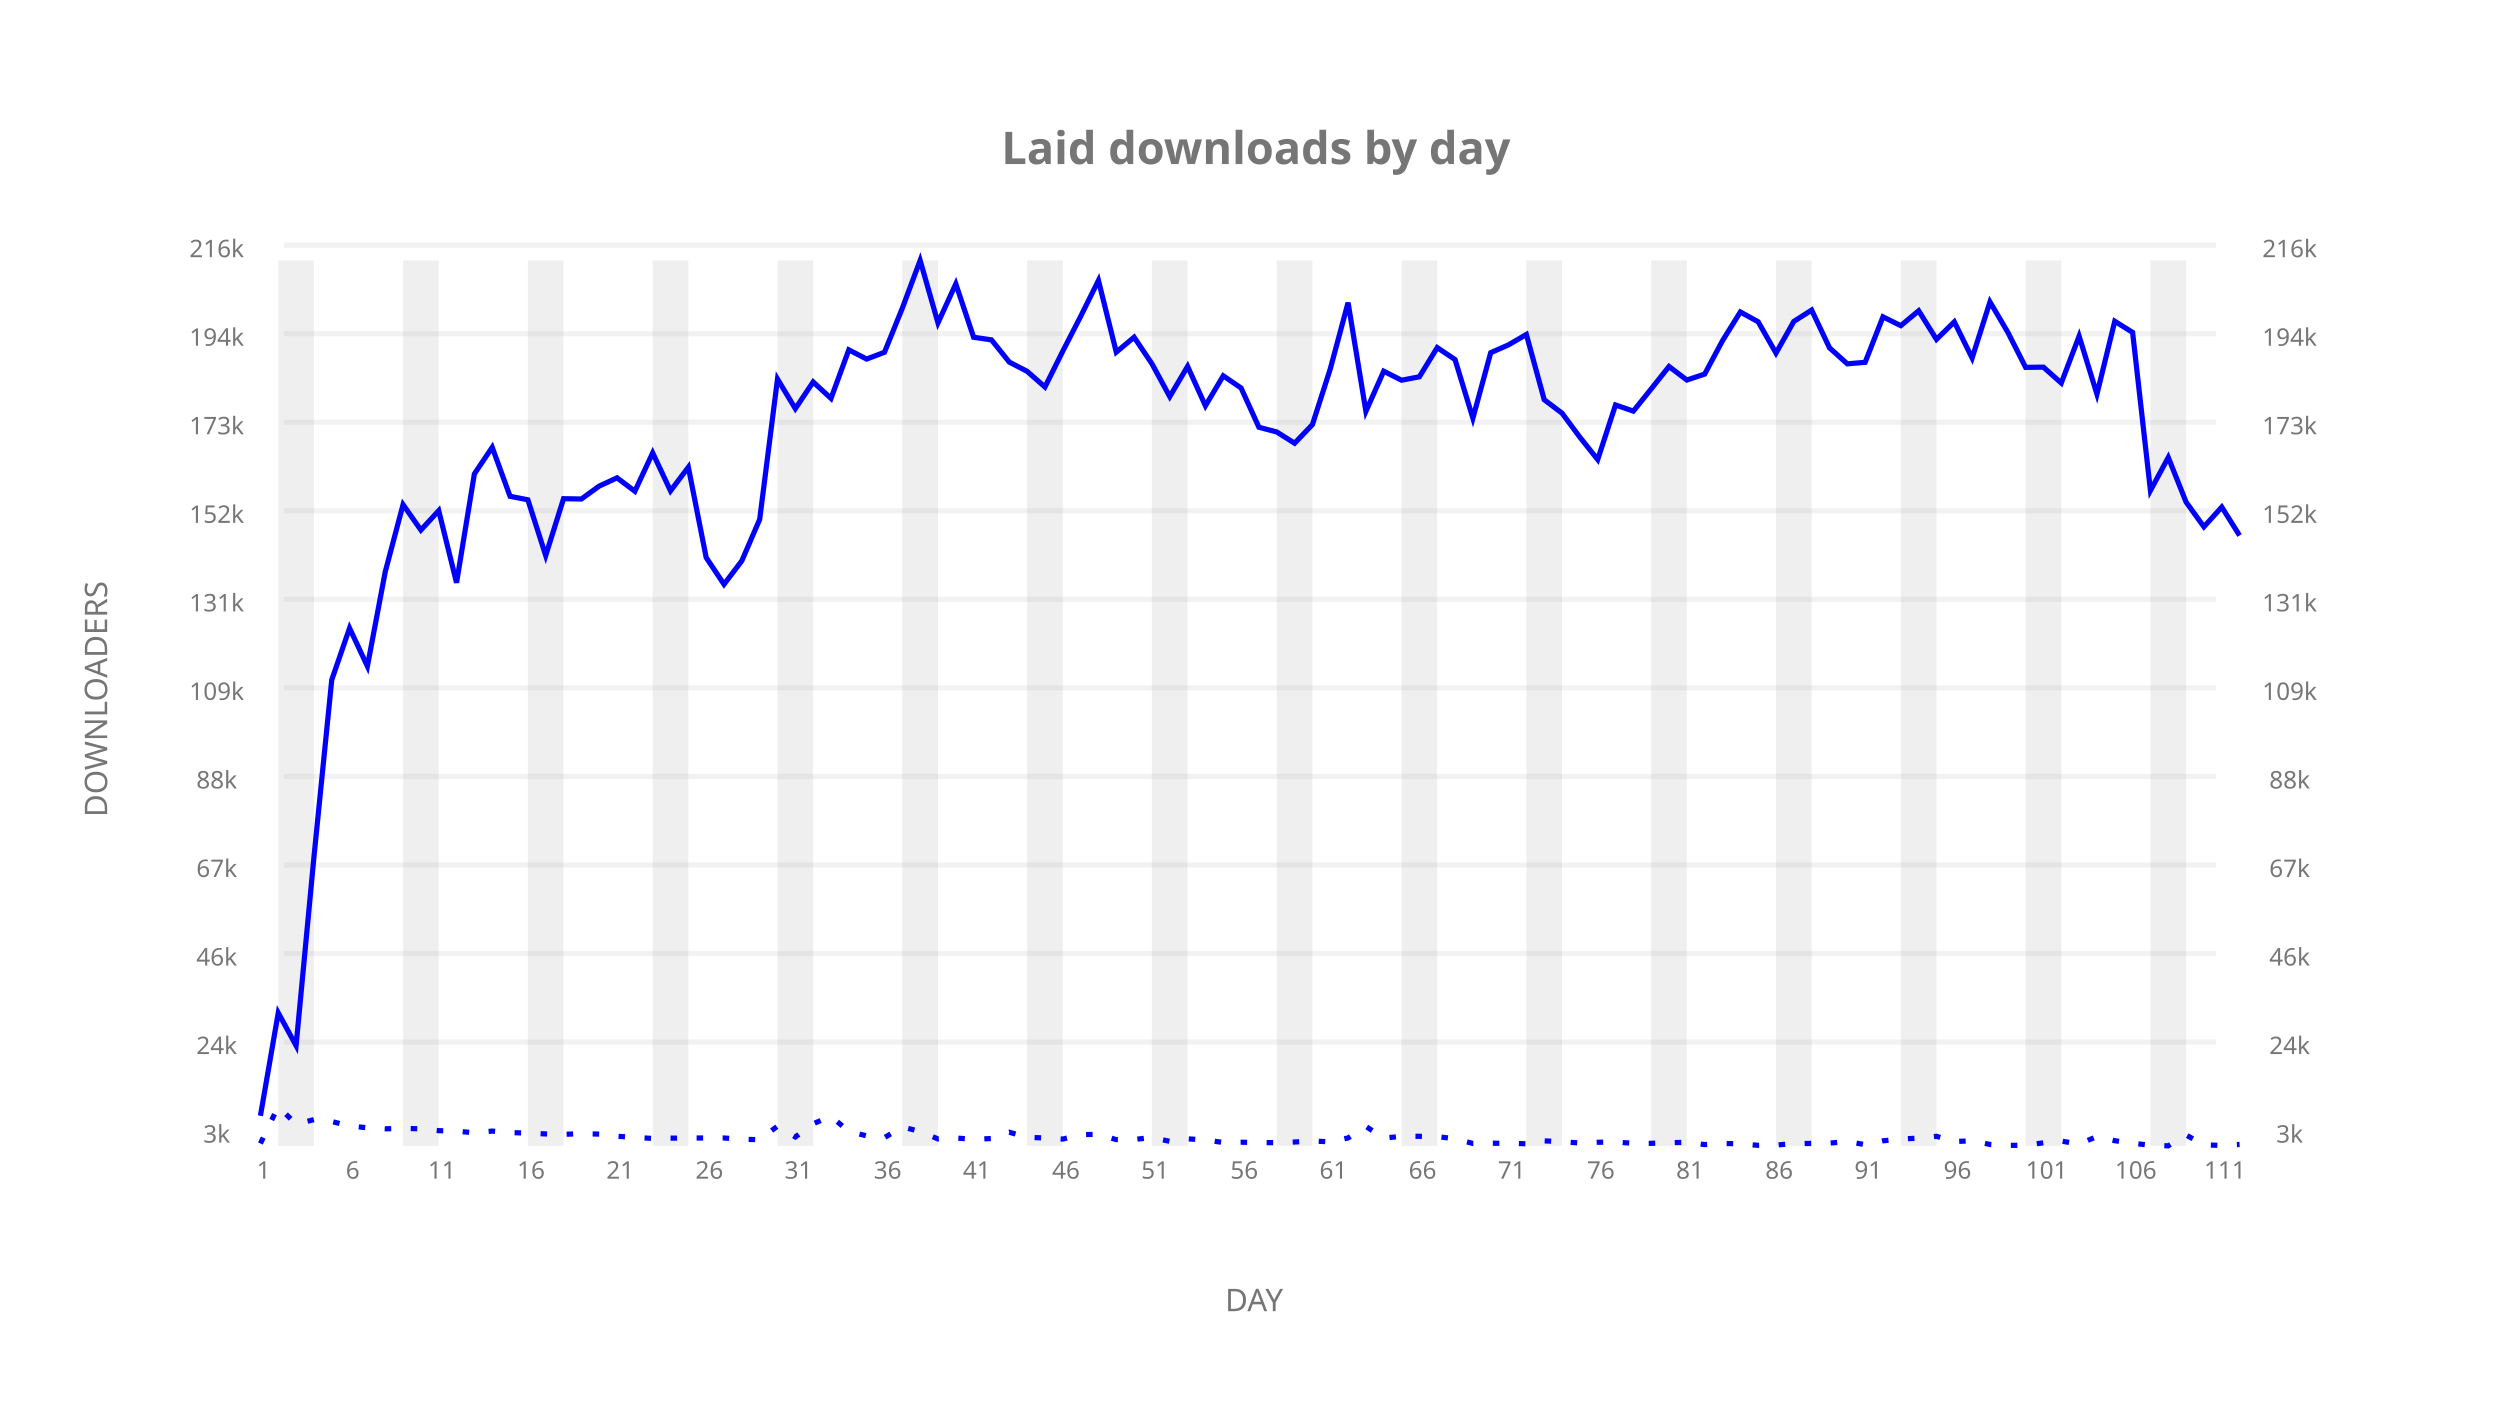
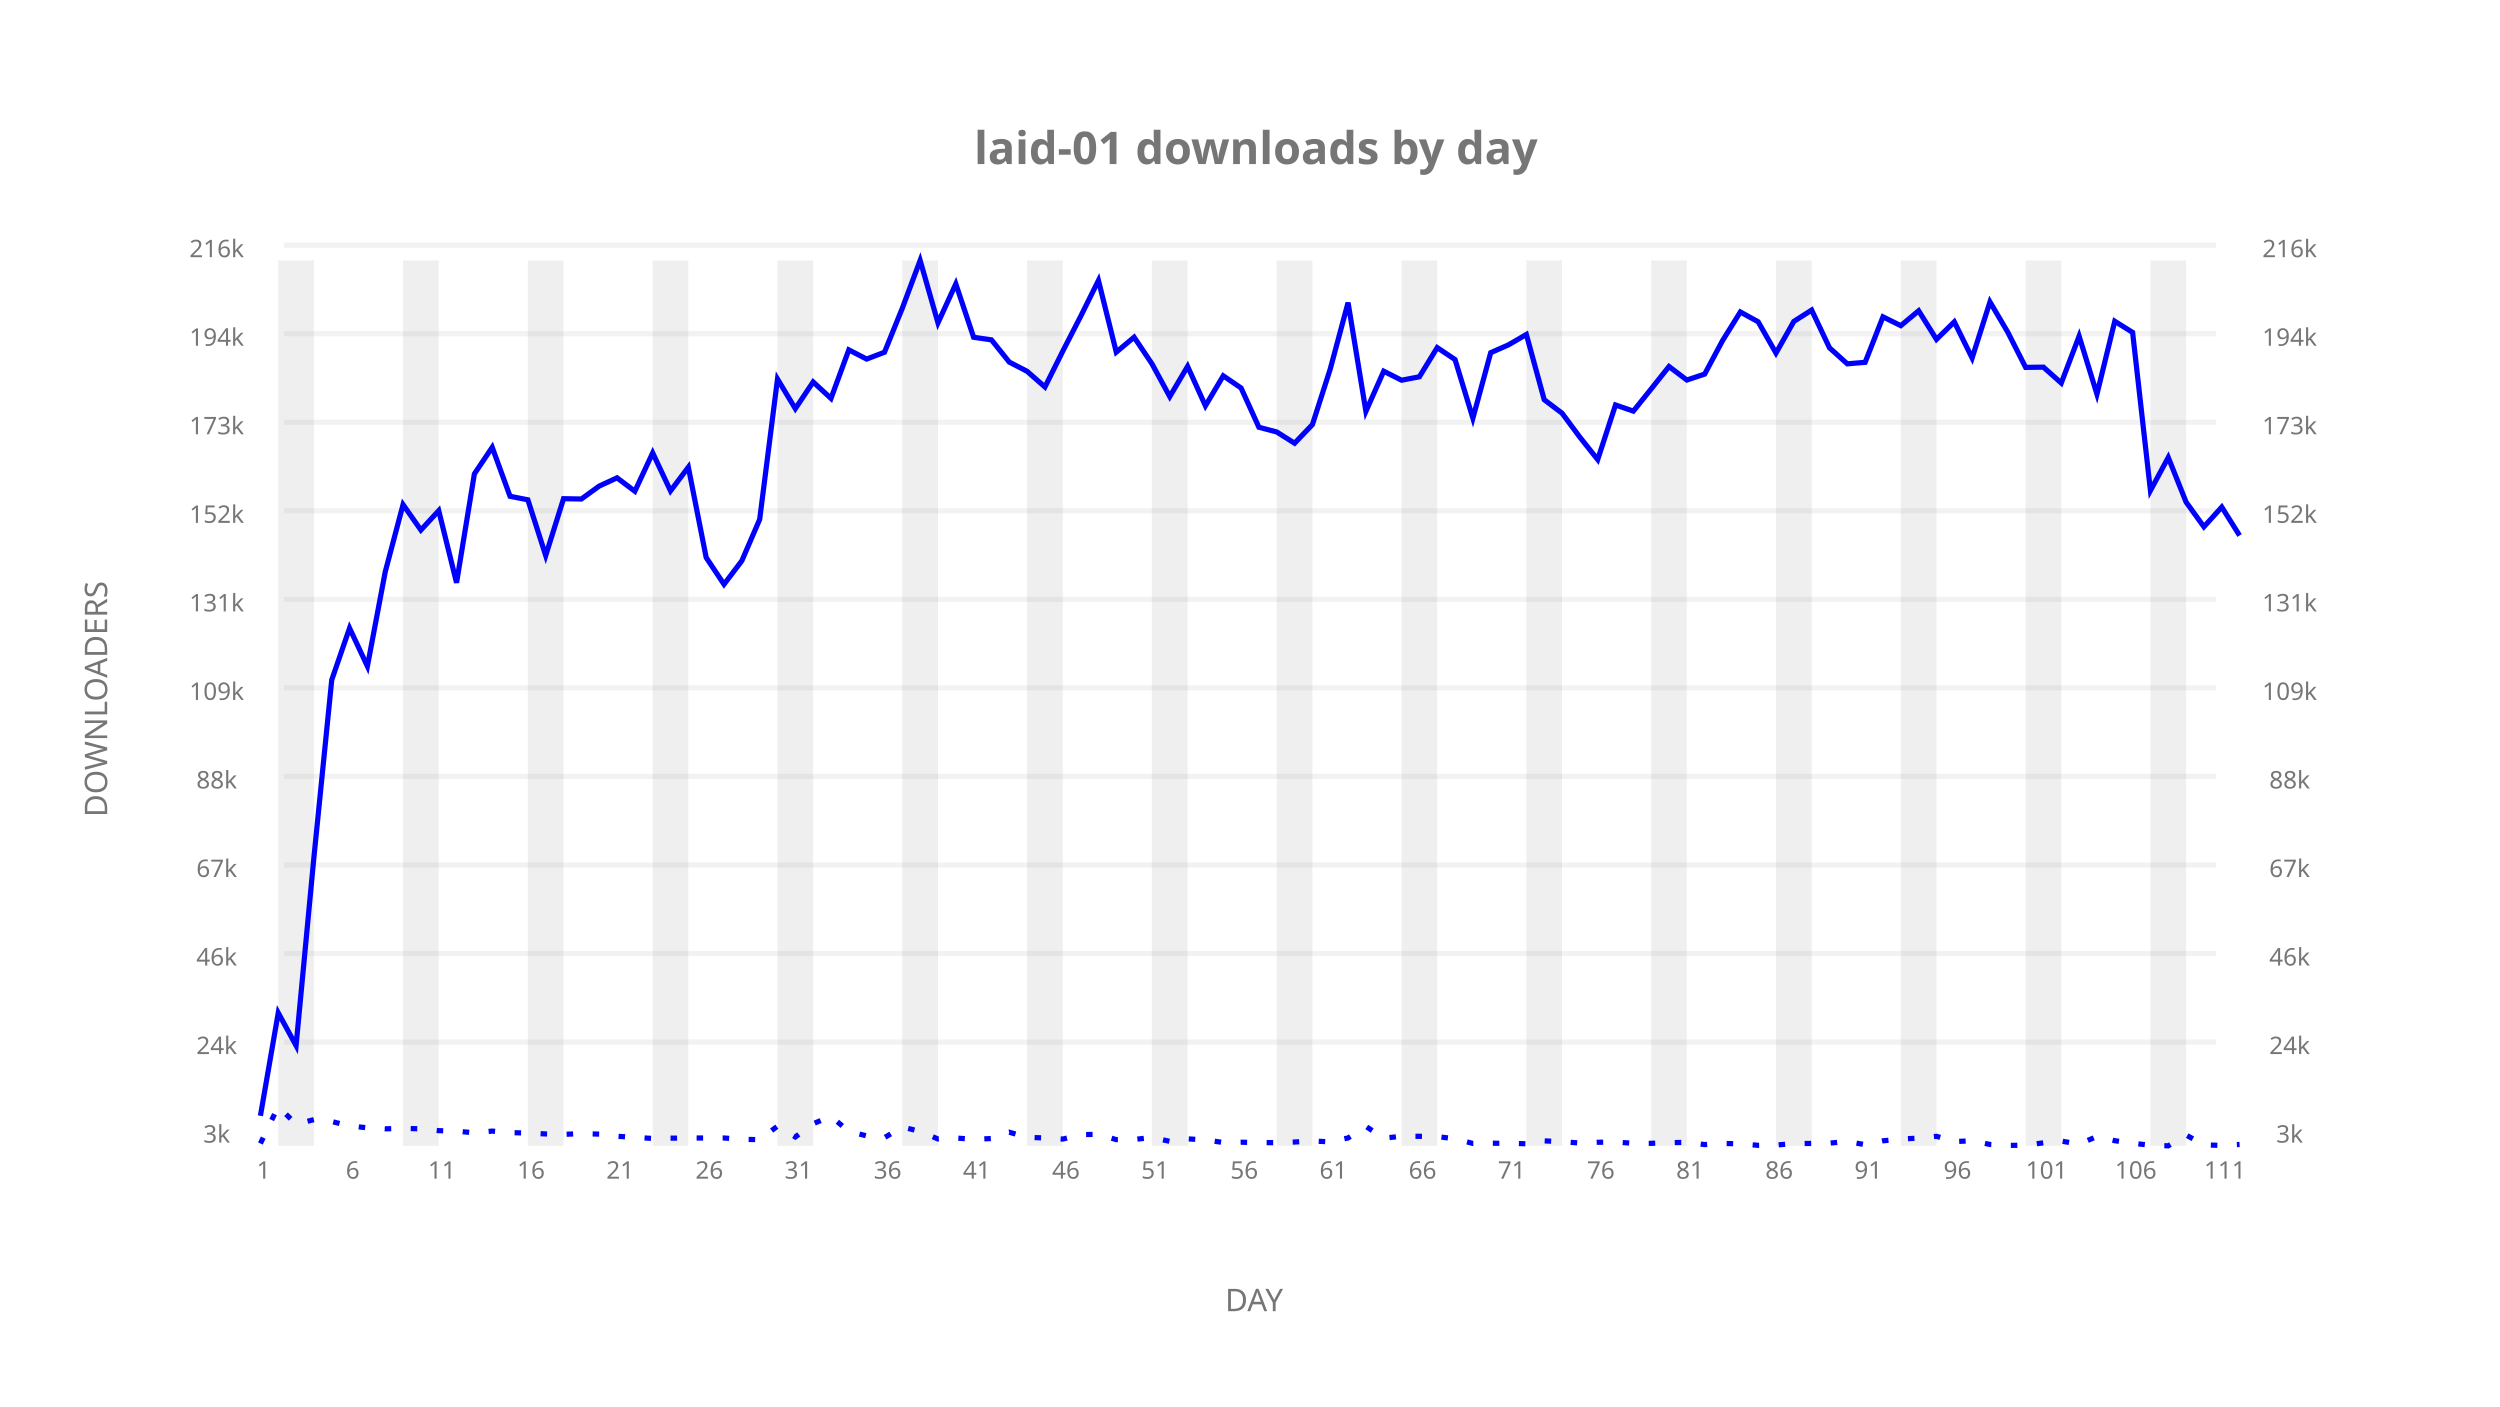
- <svg xmlns="http://www.w3.org/2000/svg" xml:space="preserve" id="laid-downloads-by-day-day" x="0px" y="0px" width="1920px" height="1080px" viewBox="0 0 1920 1080" enable-background="new 0 0 1920 1080" role="img">
+ <svg xmlns="http://www.w3.org/2000/svg" xml:space="preserve" id="laid-01-downloads-by-day-day" x="0px" y="0px" width="1920px" height="1080px" viewBox="0 0 1920 1080" enable-background="new 0 0 1920 1080" role="img">
  <g id="annotations">
-     <text x="960" y="126" font-family="Atkinson Hyperlegible" font-size="26pt" text-anchor="middle" text-align="center" font-weight="600" font-style="normal" style="fill:rgb(118,118,118); fill-opacity:1; stroke:rgb(118,118,118); stroke-opacity:0; stroke-width:0.5"> Laid downloads by day</text>
+     <text x="960" y="126" font-family="Atkinson Hyperlegible" font-size="26pt" text-anchor="middle" text-align="center" font-weight="600" font-style="normal" style="fill:rgb(118,118,118); fill-opacity:1; stroke:rgb(118,118,118); stroke-opacity:0; stroke-width:0.5"> laid-01 downloads by day</text>
    <g id="axes-lines">
      <text x="960" y="1007" font-family="Atkinson Hyperlegible" font-size="18pt" text-anchor="middle" text-align="center" font-weight="500" font-style="normal" style="fill:rgb(118,118,118); fill-opacity:1; stroke:rgb(118,118,118); stroke-opacity:0; stroke-width:0.5"> DAY</text>
      <text x="73" y="540" font-family="Atkinson Hyperlegible" font-size="18pt" text-anchor="middle" text-align="center" dominant-baseline="central" font-weight="500" font-style="normal" style="fill:rgb(118,118,118); fill-opacity:1; stroke:rgb(118,118,118); stroke-opacity:0; stroke-width:0.5" transform="rotate(-90,73,540)"> DOWNLOADERS</text>
    </g>
    <g id="tic-y-label-lines">
      <line x1="218" y1="800.299" x2="1702" y2="800.299" style="fill:rgb(0,0,255); fill-opacity:0; stroke:rgb(242,242,242); stroke-opacity:1; stroke-width:4" />
      <line x1="218" y1="732.299" x2="1702" y2="732.299" style="fill:rgb(0,0,255); fill-opacity:0; stroke:rgb(242,242,242); stroke-opacity:1; stroke-width:4" />
      <line x1="218" y1="664.299" x2="1702" y2="664.299" style="fill:rgb(0,0,255); fill-opacity:0; stroke:rgb(242,242,242); stroke-opacity:1; stroke-width:4" />
      <line x1="218" y1="596.299" x2="1702" y2="596.299" style="fill:rgb(0,0,255); fill-opacity:0; stroke:rgb(242,242,242); stroke-opacity:1; stroke-width:4" />
      <line x1="218" y1="528.299" x2="1702" y2="528.299" style="fill:rgb(0,0,255); fill-opacity:0; stroke:rgb(242,242,242); stroke-opacity:1; stroke-width:4" />
      <line x1="218" y1="460.299" x2="1702" y2="460.299" style="fill:rgb(0,0,255); fill-opacity:0; stroke:rgb(242,242,242); stroke-opacity:1; stroke-width:4" />
      <line x1="218" y1="392.299" x2="1702" y2="392.299" style="fill:rgb(0,0,255); fill-opacity:0; stroke:rgb(242,242,242); stroke-opacity:1; stroke-width:4" />
      <line x1="218" y1="324.299" x2="1702" y2="324.299" style="fill:rgb(0,0,255); fill-opacity:0; stroke:rgb(242,242,242); stroke-opacity:1; stroke-width:4" />
      <line x1="218" y1="256.299" x2="1702" y2="256.299" style="fill:rgb(0,0,255); fill-opacity:0; stroke:rgb(242,242,242); stroke-opacity:1; stroke-width:4" />
      <line x1="218" y1="188.299" x2="1702" y2="188.299" style="fill:rgb(0,0,255); fill-opacity:0; stroke:rgb(242,242,242); stroke-opacity:1; stroke-width:4" />
    </g>
    <g id="tic-x-labels">
      <text x="200" y="898" font-family="Atkinson Hyperlegible" font-size="14pt" text-anchor="middle" text-align="center" dominant-baseline="central" font-weight="400" font-style="normal" style="fill:rgb(118,118,118); fill-opacity:1; stroke:rgb(118,118,118); stroke-opacity:0; stroke-width:0.5"> 1</text>
      <text x="268.468" y="898" font-family="Atkinson Hyperlegible" font-size="14pt" text-anchor="middle" text-align="center" dominant-baseline="central" font-weight="400" font-style="normal" style="fill:rgb(118,118,118); fill-opacity:1; stroke:rgb(118,118,118); stroke-opacity:0; stroke-width:0.5"> 6</text>
      <text x="336.937" y="898" font-family="Atkinson Hyperlegible" font-size="14pt" text-anchor="middle" text-align="center" dominant-baseline="central" font-weight="400" font-style="normal" style="fill:rgb(118,118,118); fill-opacity:1; stroke:rgb(118,118,118); stroke-opacity:0; stroke-width:0.5"> 11</text>
      <text x="405.405" y="898" font-family="Atkinson Hyperlegible" font-size="14pt" text-anchor="middle" text-align="center" dominant-baseline="central" font-weight="400" font-style="normal" style="fill:rgb(118,118,118); fill-opacity:1; stroke:rgb(118,118,118); stroke-opacity:0; stroke-width:0.5"> 16</text>
      <text x="473.874" y="898" font-family="Atkinson Hyperlegible" font-size="14pt" text-anchor="middle" text-align="center" dominant-baseline="central" font-weight="400" font-style="normal" style="fill:rgb(118,118,118); fill-opacity:1; stroke:rgb(118,118,118); stroke-opacity:0; stroke-width:0.5"> 21</text>
      <text x="542.342" y="898" font-family="Atkinson Hyperlegible" font-size="14pt" text-anchor="middle" text-align="center" dominant-baseline="central" font-weight="400" font-style="normal" style="fill:rgb(118,118,118); fill-opacity:1; stroke:rgb(118,118,118); stroke-opacity:0; stroke-width:0.5"> 26</text>
      <text x="610.811" y="898" font-family="Atkinson Hyperlegible" font-size="14pt" text-anchor="middle" text-align="center" dominant-baseline="central" font-weight="400" font-style="normal" style="fill:rgb(118,118,118); fill-opacity:1; stroke:rgb(118,118,118); stroke-opacity:0; stroke-width:0.5"> 31</text>
      <text x="679.279" y="898" font-family="Atkinson Hyperlegible" font-size="14pt" text-anchor="middle" text-align="center" dominant-baseline="central" font-weight="400" font-style="normal" style="fill:rgb(118,118,118); fill-opacity:1; stroke:rgb(118,118,118); stroke-opacity:0; stroke-width:0.5"> 36</text>
      <text x="747.748" y="898" font-family="Atkinson Hyperlegible" font-size="14pt" text-anchor="middle" text-align="center" dominant-baseline="central" font-weight="400" font-style="normal" style="fill:rgb(118,118,118); fill-opacity:1; stroke:rgb(118,118,118); stroke-opacity:0; stroke-width:0.5"> 41</text>
      <text x="816.216" y="898" font-family="Atkinson Hyperlegible" font-size="14pt" text-anchor="middle" text-align="center" dominant-baseline="central" font-weight="400" font-style="normal" style="fill:rgb(118,118,118); fill-opacity:1; stroke:rgb(118,118,118); stroke-opacity:0; stroke-width:0.5"> 46</text>
      <text x="884.685" y="898" font-family="Atkinson Hyperlegible" font-size="14pt" text-anchor="middle" text-align="center" dominant-baseline="central" font-weight="400" font-style="normal" style="fill:rgb(118,118,118); fill-opacity:1; stroke:rgb(118,118,118); stroke-opacity:0; stroke-width:0.5"> 51</text>
      <text x="953.153" y="898" font-family="Atkinson Hyperlegible" font-size="14pt" text-anchor="middle" text-align="center" dominant-baseline="central" font-weight="400" font-style="normal" style="fill:rgb(118,118,118); fill-opacity:1; stroke:rgb(118,118,118); stroke-opacity:0; stroke-width:0.5"> 56</text>
      <text x="1021.622" y="898" font-family="Atkinson Hyperlegible" font-size="14pt" text-anchor="middle" text-align="center" dominant-baseline="central" font-weight="400" font-style="normal" style="fill:rgb(118,118,118); fill-opacity:1; stroke:rgb(118,118,118); stroke-opacity:0; stroke-width:0.5"> 61</text>
      <text x="1090.09" y="898" font-family="Atkinson Hyperlegible" font-size="14pt" text-anchor="middle" text-align="center" dominant-baseline="central" font-weight="400" font-style="normal" style="fill:rgb(118,118,118); fill-opacity:1; stroke:rgb(118,118,118); stroke-opacity:0; stroke-width:0.5"> 66</text>
      <text x="1158.559" y="898" font-family="Atkinson Hyperlegible" font-size="14pt" text-anchor="middle" text-align="center" dominant-baseline="central" font-weight="400" font-style="normal" style="fill:rgb(118,118,118); fill-opacity:1; stroke:rgb(118,118,118); stroke-opacity:0; stroke-width:0.5"> 71</text>
      <text x="1227.027" y="898" font-family="Atkinson Hyperlegible" font-size="14pt" text-anchor="middle" text-align="center" dominant-baseline="central" font-weight="400" font-style="normal" style="fill:rgb(118,118,118); fill-opacity:1; stroke:rgb(118,118,118); stroke-opacity:0; stroke-width:0.5"> 76</text>
      <text x="1295.495" y="898" font-family="Atkinson Hyperlegible" font-size="14pt" text-anchor="middle" text-align="center" dominant-baseline="central" font-weight="400" font-style="normal" style="fill:rgb(118,118,118); fill-opacity:1; stroke:rgb(118,118,118); stroke-opacity:0; stroke-width:0.5"> 81</text>
      <text x="1363.964" y="898" font-family="Atkinson Hyperlegible" font-size="14pt" text-anchor="middle" text-align="center" dominant-baseline="central" font-weight="400" font-style="normal" style="fill:rgb(118,118,118); fill-opacity:1; stroke:rgb(118,118,118); stroke-opacity:0; stroke-width:0.5"> 86</text>
      <text x="1432.432" y="898" font-family="Atkinson Hyperlegible" font-size="14pt" text-anchor="middle" text-align="center" dominant-baseline="central" font-weight="400" font-style="normal" style="fill:rgb(118,118,118); fill-opacity:1; stroke:rgb(118,118,118); stroke-opacity:0; stroke-width:0.5"> 91</text>
      <text x="1500.901" y="898" font-family="Atkinson Hyperlegible" font-size="14pt" text-anchor="middle" text-align="center" dominant-baseline="central" font-weight="400" font-style="normal" style="fill:rgb(118,118,118); fill-opacity:1; stroke:rgb(118,118,118); stroke-opacity:0; stroke-width:0.5"> 96</text>
      <text x="1569.369" y="898" font-family="Atkinson Hyperlegible" font-size="14pt" text-anchor="middle" text-align="center" dominant-baseline="central" font-weight="400" font-style="normal" style="fill:rgb(118,118,118); fill-opacity:1; stroke:rgb(118,118,118); stroke-opacity:0; stroke-width:0.5"> 101</text>
      <text x="1637.838" y="898" font-family="Atkinson Hyperlegible" font-size="14pt" text-anchor="middle" text-align="center" dominant-baseline="central" font-weight="400" font-style="normal" style="fill:rgb(118,118,118); fill-opacity:1; stroke:rgb(118,118,118); stroke-opacity:0; stroke-width:0.5"> 106</text>
      <text x="1706.306" y="898" font-family="Atkinson Hyperlegible" font-size="14pt" text-anchor="middle" text-align="center" dominant-baseline="central" font-weight="400" font-style="normal" style="fill:rgb(118,118,118); fill-opacity:1; stroke:rgb(118,118,118); stroke-opacity:0; stroke-width:0.5"> 111</text>
    </g>
    <g id="tic-y-labels">
      <text x="164" y="870.299" font-family="Atkinson Hyperlegible" font-size="14pt" text-anchor="middle" text-align="center" dominant-baseline="central" font-weight="400" font-style="normal" style="fill:rgb(118,118,118); fill-opacity:1; stroke:rgb(118,118,118); stroke-opacity:0; stroke-width:0.5"> 3k</text>
      <text x="1756" y="870.299" font-family="Atkinson Hyperlegible" font-size="14pt" text-anchor="middle" text-align="center" dominant-baseline="central" font-weight="400" font-style="normal" style="fill:rgb(118,118,118); fill-opacity:1; stroke:rgb(118,118,118); stroke-opacity:0; stroke-width:0.5"> 3k</text>
      <text x="164" y="802.299" font-family="Atkinson Hyperlegible" font-size="14pt" text-anchor="middle" text-align="center" dominant-baseline="central" font-weight="400" font-style="normal" style="fill:rgb(118,118,118); fill-opacity:1; stroke:rgb(118,118,118); stroke-opacity:0; stroke-width:0.5"> 24k</text>
      <text x="1756" y="802.299" font-family="Atkinson Hyperlegible" font-size="14pt" text-anchor="middle" text-align="center" dominant-baseline="central" font-weight="400" font-style="normal" style="fill:rgb(118,118,118); fill-opacity:1; stroke:rgb(118,118,118); stroke-opacity:0; stroke-width:0.5"> 24k</text>
      <text x="164" y="734.299" font-family="Atkinson Hyperlegible" font-size="14pt" text-anchor="middle" text-align="center" dominant-baseline="central" font-weight="400" font-style="normal" style="fill:rgb(118,118,118); fill-opacity:1; stroke:rgb(118,118,118); stroke-opacity:0; stroke-width:0.5"> 46k</text>
      <text x="1756" y="734.299" font-family="Atkinson Hyperlegible" font-size="14pt" text-anchor="middle" text-align="center" dominant-baseline="central" font-weight="400" font-style="normal" style="fill:rgb(118,118,118); fill-opacity:1; stroke:rgb(118,118,118); stroke-opacity:0; stroke-width:0.5"> 46k</text>
      <text x="164" y="666.299" font-family="Atkinson Hyperlegible" font-size="14pt" text-anchor="middle" text-align="center" dominant-baseline="central" font-weight="400" font-style="normal" style="fill:rgb(118,118,118); fill-opacity:1; stroke:rgb(118,118,118); stroke-opacity:0; stroke-width:0.5"> 67k</text>
      <text x="1756" y="666.299" font-family="Atkinson Hyperlegible" font-size="14pt" text-anchor="middle" text-align="center" dominant-baseline="central" font-weight="400" font-style="normal" style="fill:rgb(118,118,118); fill-opacity:1; stroke:rgb(118,118,118); stroke-opacity:0; stroke-width:0.5"> 67k</text>
      <text x="164" y="598.299" font-family="Atkinson Hyperlegible" font-size="14pt" text-anchor="middle" text-align="center" dominant-baseline="central" font-weight="400" font-style="normal" style="fill:rgb(118,118,118); fill-opacity:1; stroke:rgb(118,118,118); stroke-opacity:0; stroke-width:0.5"> 88k</text>
      <text x="1756" y="598.299" font-family="Atkinson Hyperlegible" font-size="14pt" text-anchor="middle" text-align="center" dominant-baseline="central" font-weight="400" font-style="normal" style="fill:rgb(118,118,118); fill-opacity:1; stroke:rgb(118,118,118); stroke-opacity:0; stroke-width:0.5"> 88k</text>
      <text x="164" y="530.299" font-family="Atkinson Hyperlegible" font-size="14pt" text-anchor="middle" text-align="center" dominant-baseline="central" font-weight="400" font-style="normal" style="fill:rgb(118,118,118); fill-opacity:1; stroke:rgb(118,118,118); stroke-opacity:0; stroke-width:0.5"> 109k</text>
      <text x="1756" y="530.299" font-family="Atkinson Hyperlegible" font-size="14pt" text-anchor="middle" text-align="center" dominant-baseline="central" font-weight="400" font-style="normal" style="fill:rgb(118,118,118); fill-opacity:1; stroke:rgb(118,118,118); stroke-opacity:0; stroke-width:0.5"> 109k</text>
      <text x="164" y="462.299" font-family="Atkinson Hyperlegible" font-size="14pt" text-anchor="middle" text-align="center" dominant-baseline="central" font-weight="400" font-style="normal" style="fill:rgb(118,118,118); fill-opacity:1; stroke:rgb(118,118,118); stroke-opacity:0; stroke-width:0.5"> 131k</text>
      <text x="1756" y="462.299" font-family="Atkinson Hyperlegible" font-size="14pt" text-anchor="middle" text-align="center" dominant-baseline="central" font-weight="400" font-style="normal" style="fill:rgb(118,118,118); fill-opacity:1; stroke:rgb(118,118,118); stroke-opacity:0; stroke-width:0.5"> 131k</text>
      <text x="164" y="394.299" font-family="Atkinson Hyperlegible" font-size="14pt" text-anchor="middle" text-align="center" dominant-baseline="central" font-weight="400" font-style="normal" style="fill:rgb(118,118,118); fill-opacity:1; stroke:rgb(118,118,118); stroke-opacity:0; stroke-width:0.5"> 152k</text>
      <text x="1756" y="394.299" font-family="Atkinson Hyperlegible" font-size="14pt" text-anchor="middle" text-align="center" dominant-baseline="central" font-weight="400" font-style="normal" style="fill:rgb(118,118,118); fill-opacity:1; stroke:rgb(118,118,118); stroke-opacity:0; stroke-width:0.5"> 152k</text>
      <text x="164" y="326.299" font-family="Atkinson Hyperlegible" font-size="14pt" text-anchor="middle" text-align="center" dominant-baseline="central" font-weight="400" font-style="normal" style="fill:rgb(118,118,118); fill-opacity:1; stroke:rgb(118,118,118); stroke-opacity:0; stroke-width:0.5"> 173k</text>
      <text x="1756" y="326.299" font-family="Atkinson Hyperlegible" font-size="14pt" text-anchor="middle" text-align="center" dominant-baseline="central" font-weight="400" font-style="normal" style="fill:rgb(118,118,118); fill-opacity:1; stroke:rgb(118,118,118); stroke-opacity:0; stroke-width:0.5"> 173k</text>
      <text x="164" y="258.299" font-family="Atkinson Hyperlegible" font-size="14pt" text-anchor="middle" text-align="center" dominant-baseline="central" font-weight="400" font-style="normal" style="fill:rgb(118,118,118); fill-opacity:1; stroke:rgb(118,118,118); stroke-opacity:0; stroke-width:0.5"> 194k</text>
      <text x="1756" y="258.299" font-family="Atkinson Hyperlegible" font-size="14pt" text-anchor="middle" text-align="center" dominant-baseline="central" font-weight="400" font-style="normal" style="fill:rgb(118,118,118); fill-opacity:1; stroke:rgb(118,118,118); stroke-opacity:0; stroke-width:0.5"> 194k</text>
      <text x="164" y="190.299" font-family="Atkinson Hyperlegible" font-size="14pt" text-anchor="middle" text-align="center" dominant-baseline="central" font-weight="400" font-style="normal" style="fill:rgb(118,118,118); fill-opacity:1; stroke:rgb(118,118,118); stroke-opacity:0; stroke-width:0.5"> 216k</text>
      <text x="1756" y="190.299" font-family="Atkinson Hyperlegible" font-size="14pt" text-anchor="middle" text-align="center" dominant-baseline="central" font-weight="400" font-style="normal" style="fill:rgb(118,118,118); fill-opacity:1; stroke:rgb(118,118,118); stroke-opacity:0; stroke-width:0.5"> 216k</text>
    </g>
  </g>
-   <g id="weekend-bands-Laid downloads by day">
+   <g id="weekend-bands-laid-01 downloads by day">
    <rect x="213.694" y="200" width="27.387" height="680" style="fill:rgb(148,148,148); fill-opacity:0.15; stroke:rgb(148,148,148); stroke-opacity:0; stroke-width:0" />
    <rect x="309.55" y="200" width="27.387" height="680" style="fill:rgb(148,148,148); fill-opacity:0.15; stroke:rgb(148,148,148); stroke-opacity:0; stroke-width:0" />
    <rect x="405.405" y="200" width="27.387" height="680" style="fill:rgb(148,148,148); fill-opacity:0.15; stroke:rgb(148,148,148); stroke-opacity:0; stroke-width:0" />
    <rect x="501.261" y="200" width="27.387" height="680" style="fill:rgb(148,148,148); fill-opacity:0.15; stroke:rgb(148,148,148); stroke-opacity:0; stroke-width:0" />
    <rect x="597.117" y="200" width="27.387" height="680" style="fill:rgb(148,148,148); fill-opacity:0.15; stroke:rgb(148,148,148); stroke-opacity:0; stroke-width:0" />
    <rect x="692.973" y="200" width="27.387" height="680" style="fill:rgb(148,148,148); fill-opacity:0.15; stroke:rgb(148,148,148); stroke-opacity:0; stroke-width:0" />
    <rect x="788.829" y="200" width="27.387" height="680" style="fill:rgb(148,148,148); fill-opacity:0.15; stroke:rgb(148,148,148); stroke-opacity:0; stroke-width:0" />
    <rect x="884.685" y="200" width="27.387" height="680" style="fill:rgb(148,148,148); fill-opacity:0.15; stroke:rgb(148,148,148); stroke-opacity:0; stroke-width:0" />
    <rect x="980.541" y="200" width="27.387" height="680" style="fill:rgb(148,148,148); fill-opacity:0.15; stroke:rgb(148,148,148); stroke-opacity:0; stroke-width:0" />
    <rect x="1076.396" y="200" width="27.387" height="680" style="fill:rgb(148,148,148); fill-opacity:0.15; stroke:rgb(148,148,148); stroke-opacity:0; stroke-width:0" />
    <rect x="1172.252" y="200" width="27.387" height="680" style="fill:rgb(148,148,148); fill-opacity:0.15; stroke:rgb(148,148,148); stroke-opacity:0; stroke-width:0" />
    <rect x="1268.108" y="200" width="27.387" height="680" style="fill:rgb(148,148,148); fill-opacity:0.15; stroke:rgb(148,148,148); stroke-opacity:0; stroke-width:0" />
    <rect x="1363.964" y="200" width="27.387" height="680" style="fill:rgb(148,148,148); fill-opacity:0.15; stroke:rgb(148,148,148); stroke-opacity:0; stroke-width:0" />
    <rect x="1459.82" y="200" width="27.387" height="680" style="fill:rgb(148,148,148); fill-opacity:0.15; stroke:rgb(148,148,148); stroke-opacity:0; stroke-width:0" />
    <rect x="1555.676" y="200" width="27.387" height="680" style="fill:rgb(148,148,148); fill-opacity:0.15; stroke:rgb(148,148,148); stroke-opacity:0; stroke-width:0" />
    <rect x="1651.532" y="200" width="27.387" height="680" style="fill:rgb(148,148,148); fill-opacity:0.15; stroke:rgb(148,148,148); stroke-opacity:0; stroke-width:0" />
  </g>
-   <g id="polyline-Laid downloads by day">
+   <g id="polyline-laid-01 downloads by day">
    <polyline points="200,856.932 213.694,777.885 227.387,803.042 241.081,658.476 254.775,522.196 268.468,482.404 282.162,511.676 295.856,439.179 309.55,387.529 323.243,407.088 336.937,392.169 350.631,447.562 364.324,363.955 378.018,343.527 391.712,381.156 405.405,383.85 419.099,426.656 432.793,383.002 446.486,383.236 460.18,373.311 473.874,366.976 487.568,377.268 501.261,347.827 514.955,376.997 528.649,358.804 542.342,428.192 556.036,448.742 569.73,430.681 583.423,398.926 597.117,291.093 610.811,313.845 624.505,293.336 638.198,305.99 651.892,268.697 665.586,275.767 679.279,270.523 692.973,236.714 706.667,200 720.36,247.948 734.054,218.042 747.748,259.024 761.441,260.999 775.135,278.09 788.829,285.171 802.523,297.204 816.216,269.679 829.91,243.037 843.604,215.399 857.297,270.443 870.991,258.964 884.685,279.354 898.378,304.598 912.072,281.37 925.766,311.669 939.459,288.639 953.153,297.982 966.847,328.143 980.541,331.746 994.234,340.404 1007.93,326.076 1021.62,283.421 1035.32,232.417 1049.01,315.912 1062.7,285.088 1076.4,292.005 1090.09,289.375 1103.78,266.962 1117.48,276.142 1131.17,321.172 1144.86,270.872 1158.56,264.835 1172.25,256.868 1185.95,306.979 1199.64,317.326 1213.33,335.758 1227.03,352.971 1240.72,311.02 1254.41,315.748 1268.11,298.679 1281.8,281.479 1295.5,291.861 1309.19,287.295 1322.88,261.658 1336.58,239.603 1350.27,247.138 1363.96,271.151 1377.66,246.844 1391.35,238.144 1405.05,267.116 1418.74,279.424 1432.43,278.253 1446.13,243.34 1459.82,250.107 1473.51,238.672 1487.21,260.631 1500.9,247.186 1514.59,274.958 1528.29,231.889 1541.98,255.131 1555.68,282.147 1569.37,281.978 1583.06,294.158 1596.76,258.17 1610.45,302.707 1624.14,246.729 1637.84,255.3 1651.53,376.734 1665.23,351.305 1678.92,385.61 1692.61,404.57 1706.31,389.414 1720,411.279 " style="fill:rgb(0,0,255); fill-opacity:0; stroke:rgb(0,0,255); stroke-opacity:1; stroke-width:4" />
  </g>
-   <g id="polyline-Laid downloads by day uploaders">
+   <g id="polyline-laid-01 downloads by day uploaders">
    <polyline points="200,878.205 213.694,849.765 227.387,863.417 241.081,859.866 254.775,861.334 268.468,864.732 282.162,866.14 295.856,866.927 309.55,866.626 323.243,866.911 336.937,868.341 350.631,868.754 364.324,869.982 378.018,868.674 391.712,869.842 405.405,870.19 419.099,870.875 432.793,871.198 446.486,870.613 460.18,871.006 473.874,872.66 487.568,873.486 501.261,874.337 514.955,874.116 528.649,873.998 542.342,873.975 556.036,873.979 569.73,874.98 583.423,875.252 597.117,864.879 610.811,873.198 624.505,863.027 638.198,857.309 651.892,868.994 665.586,872.328 679.279,873.697 692.973,865.545 706.667,868.92 720.36,874.727 734.054,873.985 747.748,874.974 761.441,874.391 775.135,869.55 788.829,873.479 802.523,873.937 816.216,874.804 829.91,871.419 843.604,871.15 857.297,875.226 870.991,875.166 884.685,873.511 898.378,876.557 912.072,874.628 925.766,875.508 939.459,877.434 953.153,877.213 966.847,877.536 980.541,877.552 994.234,877.069 1007.93,876.292 1021.62,876.919 1035.32,873.953 1049.01,865.087 1062.7,874.049 1076.4,872.702 1090.09,872.673 1103.78,872.932 1117.48,874.558 1131.17,878.173 1144.86,877.988 1158.56,878.058 1172.25,878.4 1185.95,876.177 1199.64,876.842 1213.33,877.837 1227.03,877.261 1240.72,877.111 1254.41,878.042 1268.11,878.071 1281.8,877.581 1295.5,877.328 1309.19,879.043 1322.88,878.183 1336.58,878.432 1350.27,879.622 1363.96,879.424 1377.66,878.227 1391.35,878.154 1405.05,877.92 1418.74,876.689 1432.43,879.117 1446.13,876.145 1459.82,874.798 1473.51,874.059 1487.21,872.692 1500.9,876.721 1514.59,876.119 1528.29,878.935 1541.98,879.674 1555.68,879.514 1569.37,877.693 1583.06,876.385 1596.76,878.627 1610.45,872.856 1624.14,876.061 1637.84,878.016 1651.53,879.539 1665.23,880 1678.92,871.704 1692.61,879.239 1706.31,879.69 1720,878.938 " stroke-dasharray="5 15" style="fill:rgb(0,0,255); fill-opacity:0; stroke:rgb(0,0,255); stroke-opacity:1; stroke-width:4" />
  </g>
</svg>
